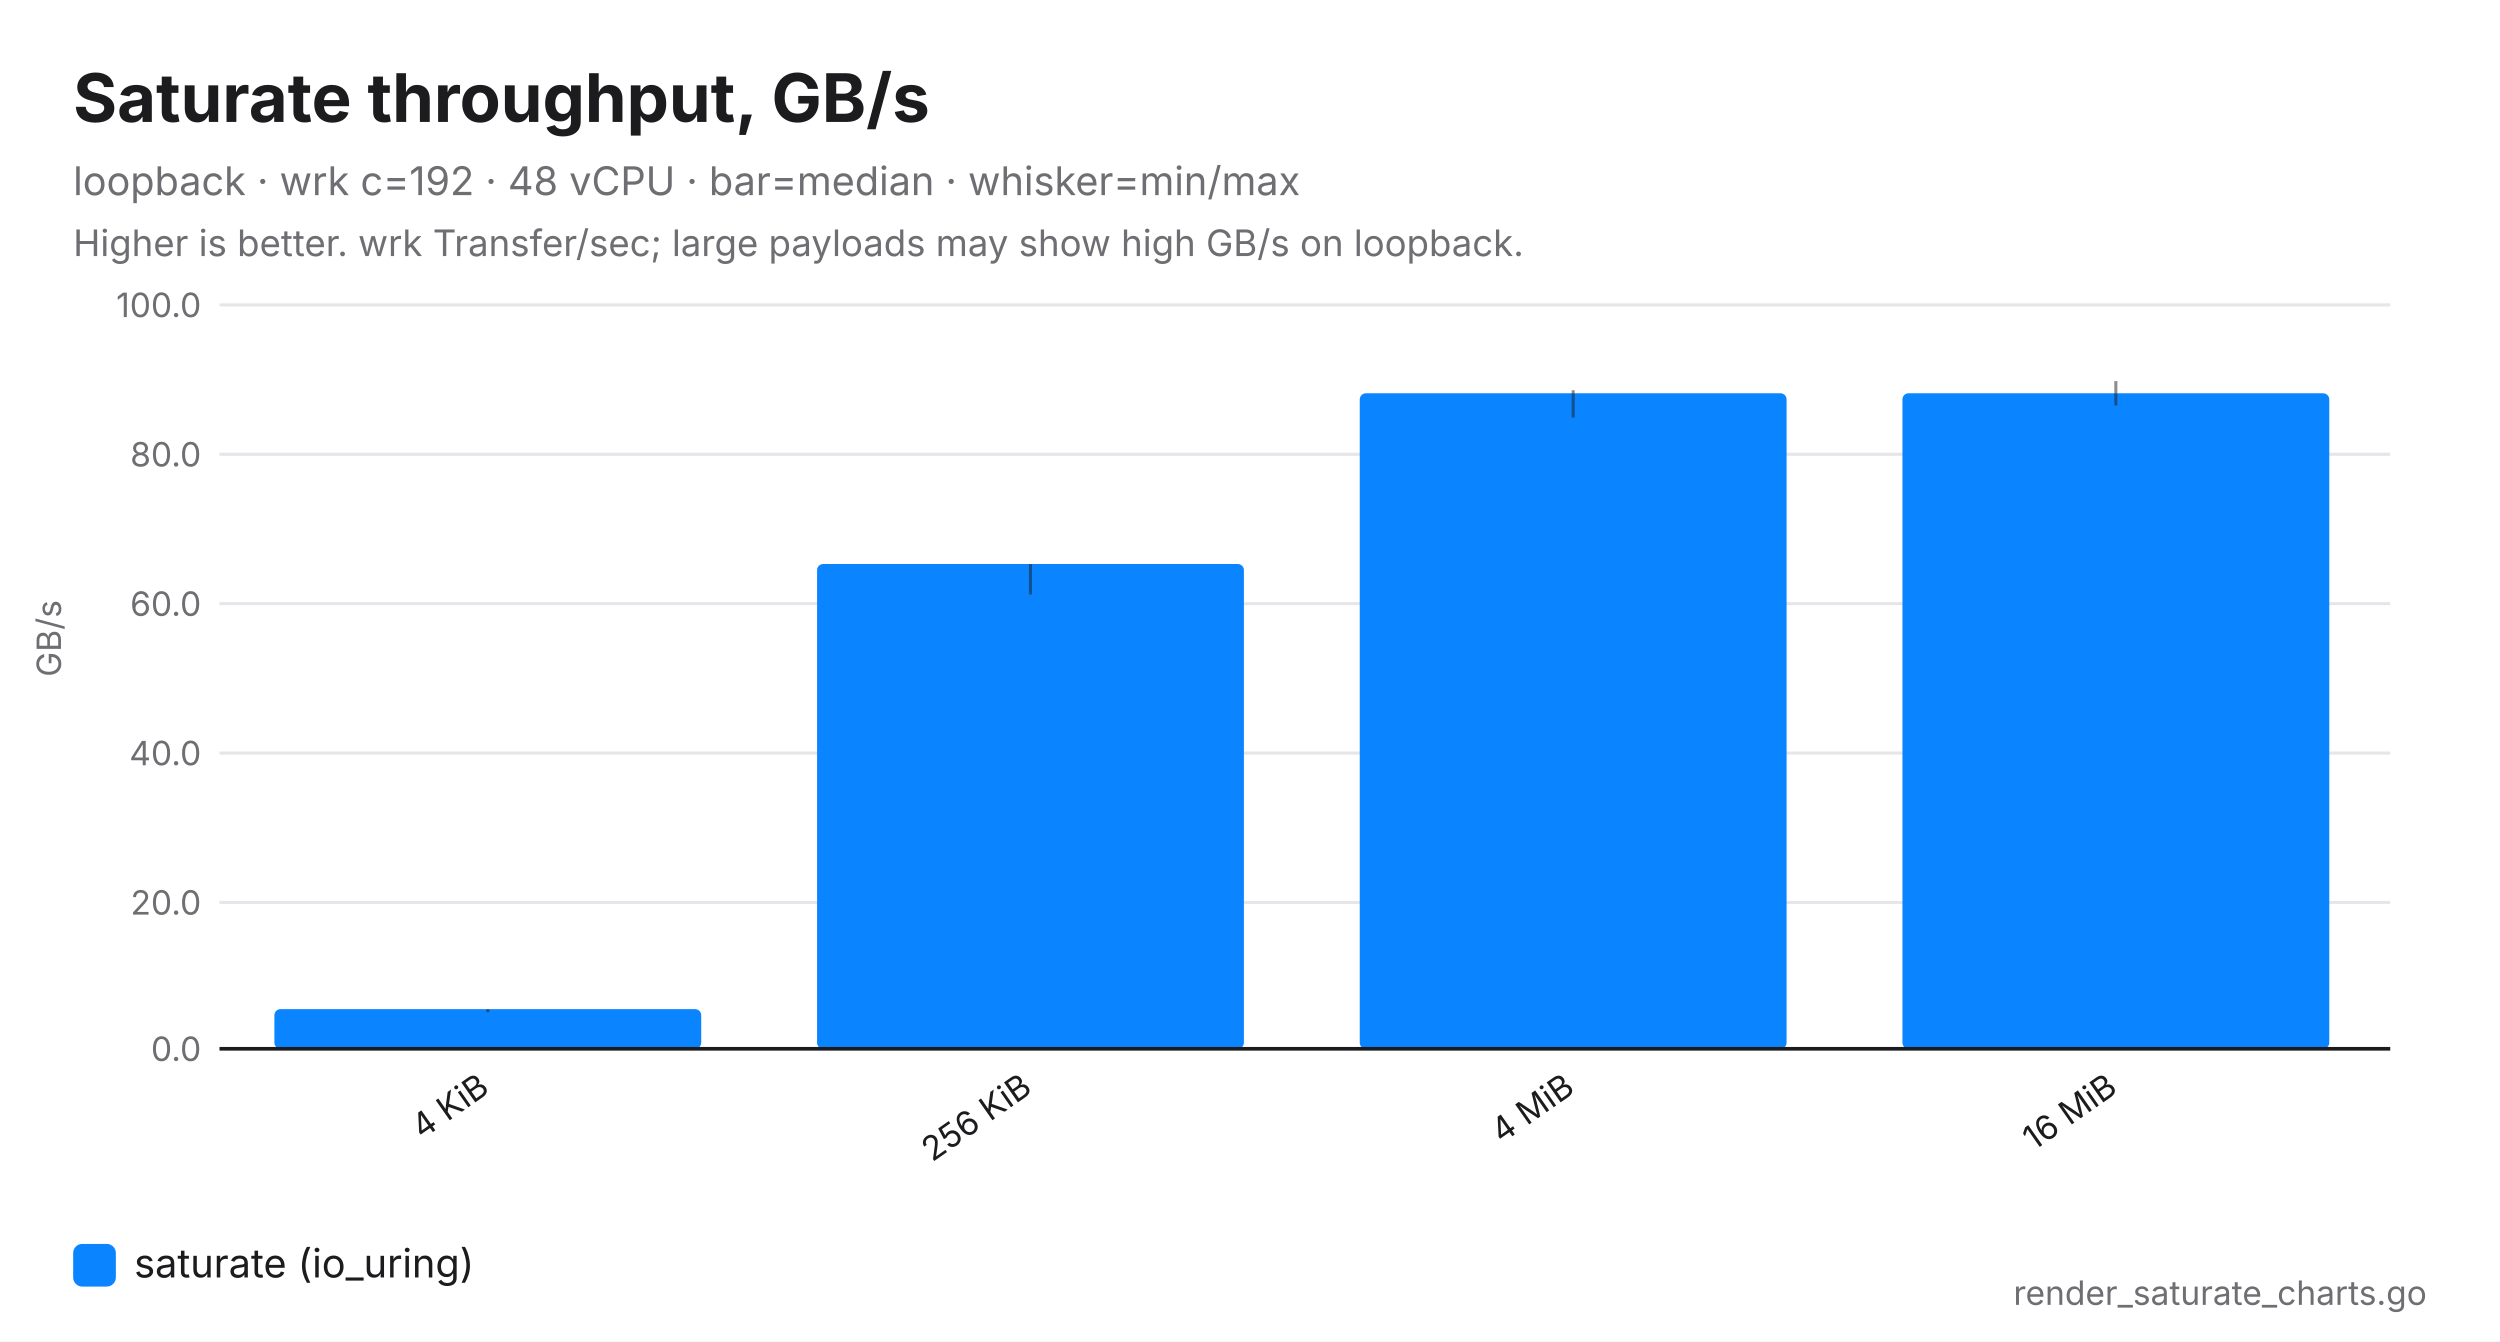
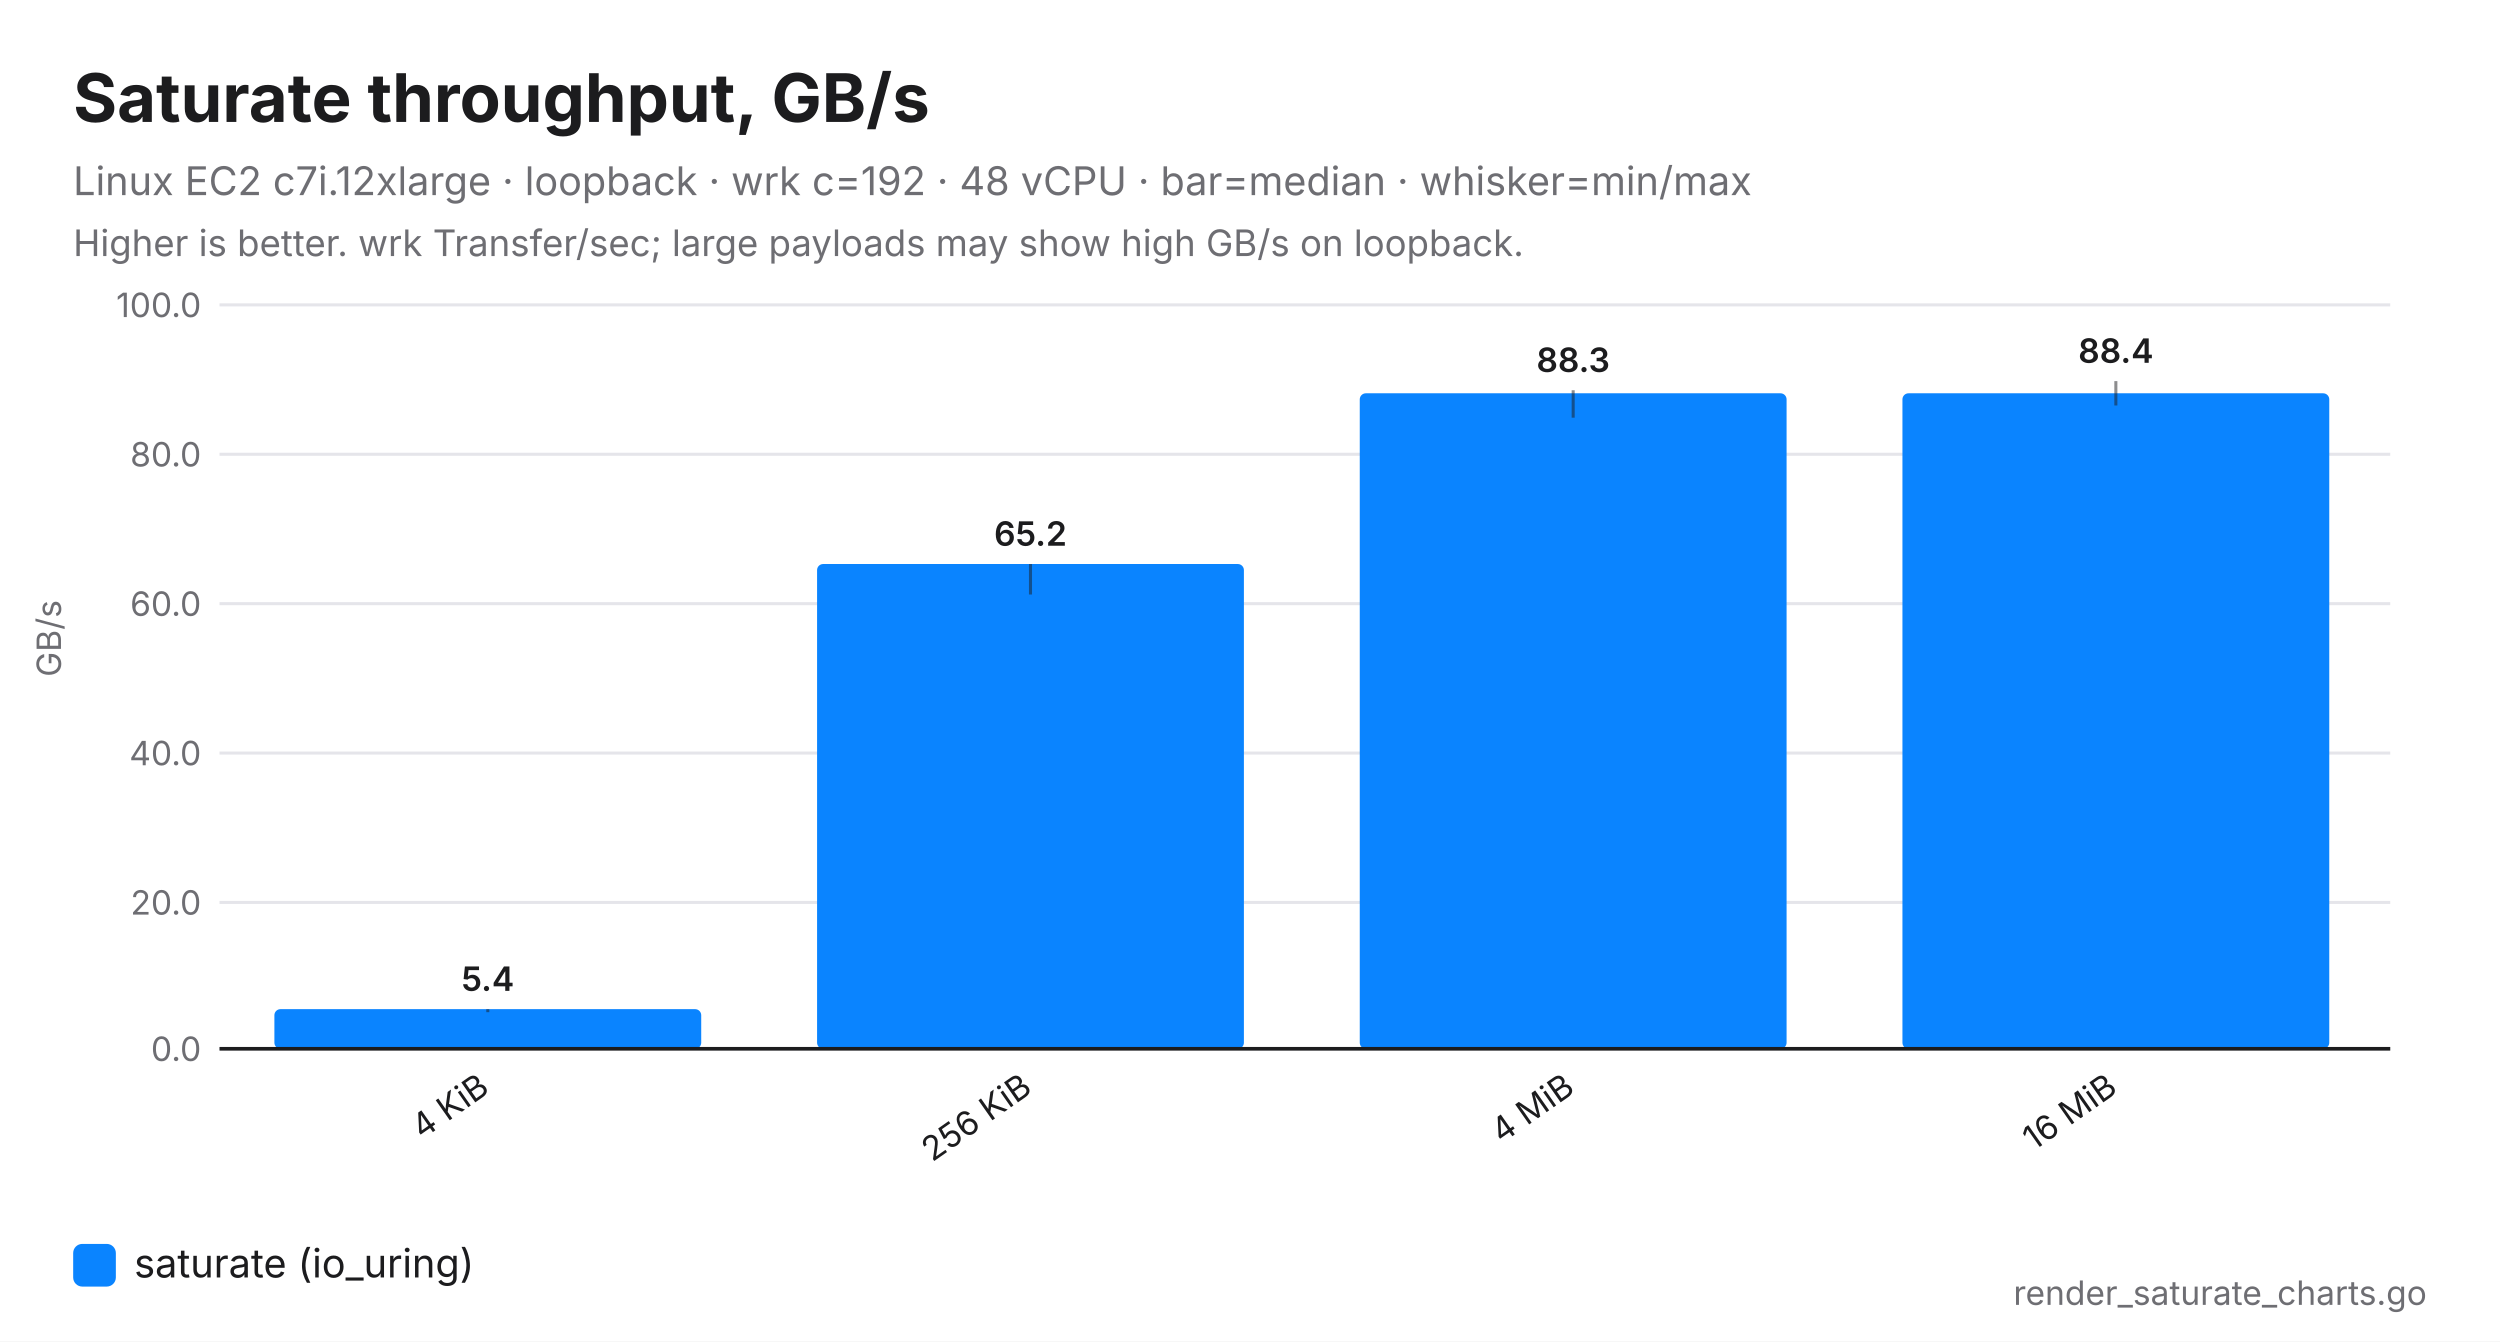
<svg xmlns="http://www.w3.org/2000/svg" viewBox="0 0 820 440" font-family="-apple-system, BlinkMacSystemFont, 'SF Pro Text', sans-serif" font-size="13" fill="#1c1c1e">
  <rect width="820" height="440" fill="#ffffff" />
  <text x="24" y="40" font-size="22" font-weight="700">Saturate throughput, GB/s</text>
-   <text x="24" y="64" font-size="13" fill="#6e6e73">loopback · wrk c=192 · 48 vCPU · bar=median · whisker=min/max</text>
+   <text x="24" y="64" font-size="13" fill="#6e6e73">Linux EC2 c7i.12xlarge · loopback · wrk c=192 · 48 vCPU · bar=median · whisker=min/max</text>
  <text x="24" y="84" font-size="12" fill="#6e6e73">Higher is better.  wrk Transfer/sec; large payloads may show high GB/s on loopback.</text>
  <line x1="72" x2="784" y1="344" y2="344" stroke="#e5e5ea" stroke-width="1" />
  <text x="66" y="348" text-anchor="end" font-size="11" fill="#6e6e73">0.0</text>
  <line x1="72" x2="784" y1="296" y2="296" stroke="#e5e5ea" stroke-width="1" />
  <text x="66" y="300" text-anchor="end" font-size="11" fill="#6e6e73">20.0</text>
  <line x1="72" x2="784" y1="247" y2="247" stroke="#e5e5ea" stroke-width="1" />
  <text x="66" y="251" text-anchor="end" font-size="11" fill="#6e6e73">40.0</text>
  <line x1="72" x2="784" y1="198" y2="198" stroke="#e5e5ea" stroke-width="1" />
  <text x="66" y="202" text-anchor="end" font-size="11" fill="#6e6e73">60.0</text>
  <line x1="72" x2="784" y1="149" y2="149" stroke="#e5e5ea" stroke-width="1" />
  <text x="66" y="153" text-anchor="end" font-size="11" fill="#6e6e73">80.0</text>
  <line x1="72" x2="784" y1="100" y2="100" stroke="#e5e5ea" stroke-width="1" />
  <text x="66" y="104" text-anchor="end" font-size="11" fill="#6e6e73">100.0</text>
  <rect x="90" y="331" width="140" height="13" rx="2" fill="#0A84FF" />
  <line x1="160" x2="160" y1="332" y2="331" stroke="#1c1c1e80" stroke-width="1" />
+   <text x="160" y="325" text-anchor="middle" font-size="11" font-weight="600" fill="#1c1c1e">5.4</text>
  <text x="161" y="358" text-anchor="end" font-size="11" transform="rotate(-35 161,358)">4 KiB</text>
  <rect x="268" y="185" width="140" height="159" rx="2" fill="#0A84FF" />
  <line x1="338" x2="338" y1="195" y2="185" stroke="#1c1c1e80" stroke-width="1" />
+   <text x="338" y="179" text-anchor="middle" font-size="11" font-weight="600" fill="#1c1c1e">65.2</text>
  <text x="339" y="358" text-anchor="end" font-size="11" transform="rotate(-35 339,358)">256 KiB</text>
  <rect x="446" y="129" width="140" height="215" rx="2" fill="#0A84FF" />
  <line x1="516" x2="516" y1="137" y2="128" stroke="#1c1c1e80" stroke-width="1" />
+   <text x="516" y="122" text-anchor="middle" font-size="11" font-weight="600" fill="#1c1c1e">88.3</text>
  <text x="517" y="358" text-anchor="end" font-size="11" transform="rotate(-35 517,358)">4 MiB</text>
  <rect x="624" y="129" width="140" height="215" rx="2" fill="#0A84FF" />
  <line x1="694" x2="694" y1="133" y2="125" stroke="#1c1c1e80" stroke-width="1" />
+   <text x="694" y="119" text-anchor="middle" font-size="11" font-weight="600" fill="#1c1c1e">88.4</text>
  <text x="695" y="358" text-anchor="end" font-size="11" transform="rotate(-35 695,358)">16 MiB</text>
  <line x1="72" x2="784" y1="344" y2="344" stroke="#1c1c1e" stroke-width="1.2" />
  <text x="20" y="222" font-size="11" fill="#6e6e73" transform="rotate(-90 20,222)">GB/s</text>
  <rect x="24" y="408" width="14" height="14" rx="3" fill="#0A84FF" />
  <text x="44" y="419" font-size="13">saturate (io_uring)</text>
  <text x="796" y="428" text-anchor="end" font-size="11" fill="#6e6e73">render_saturate_charts.go</text>
</svg>
